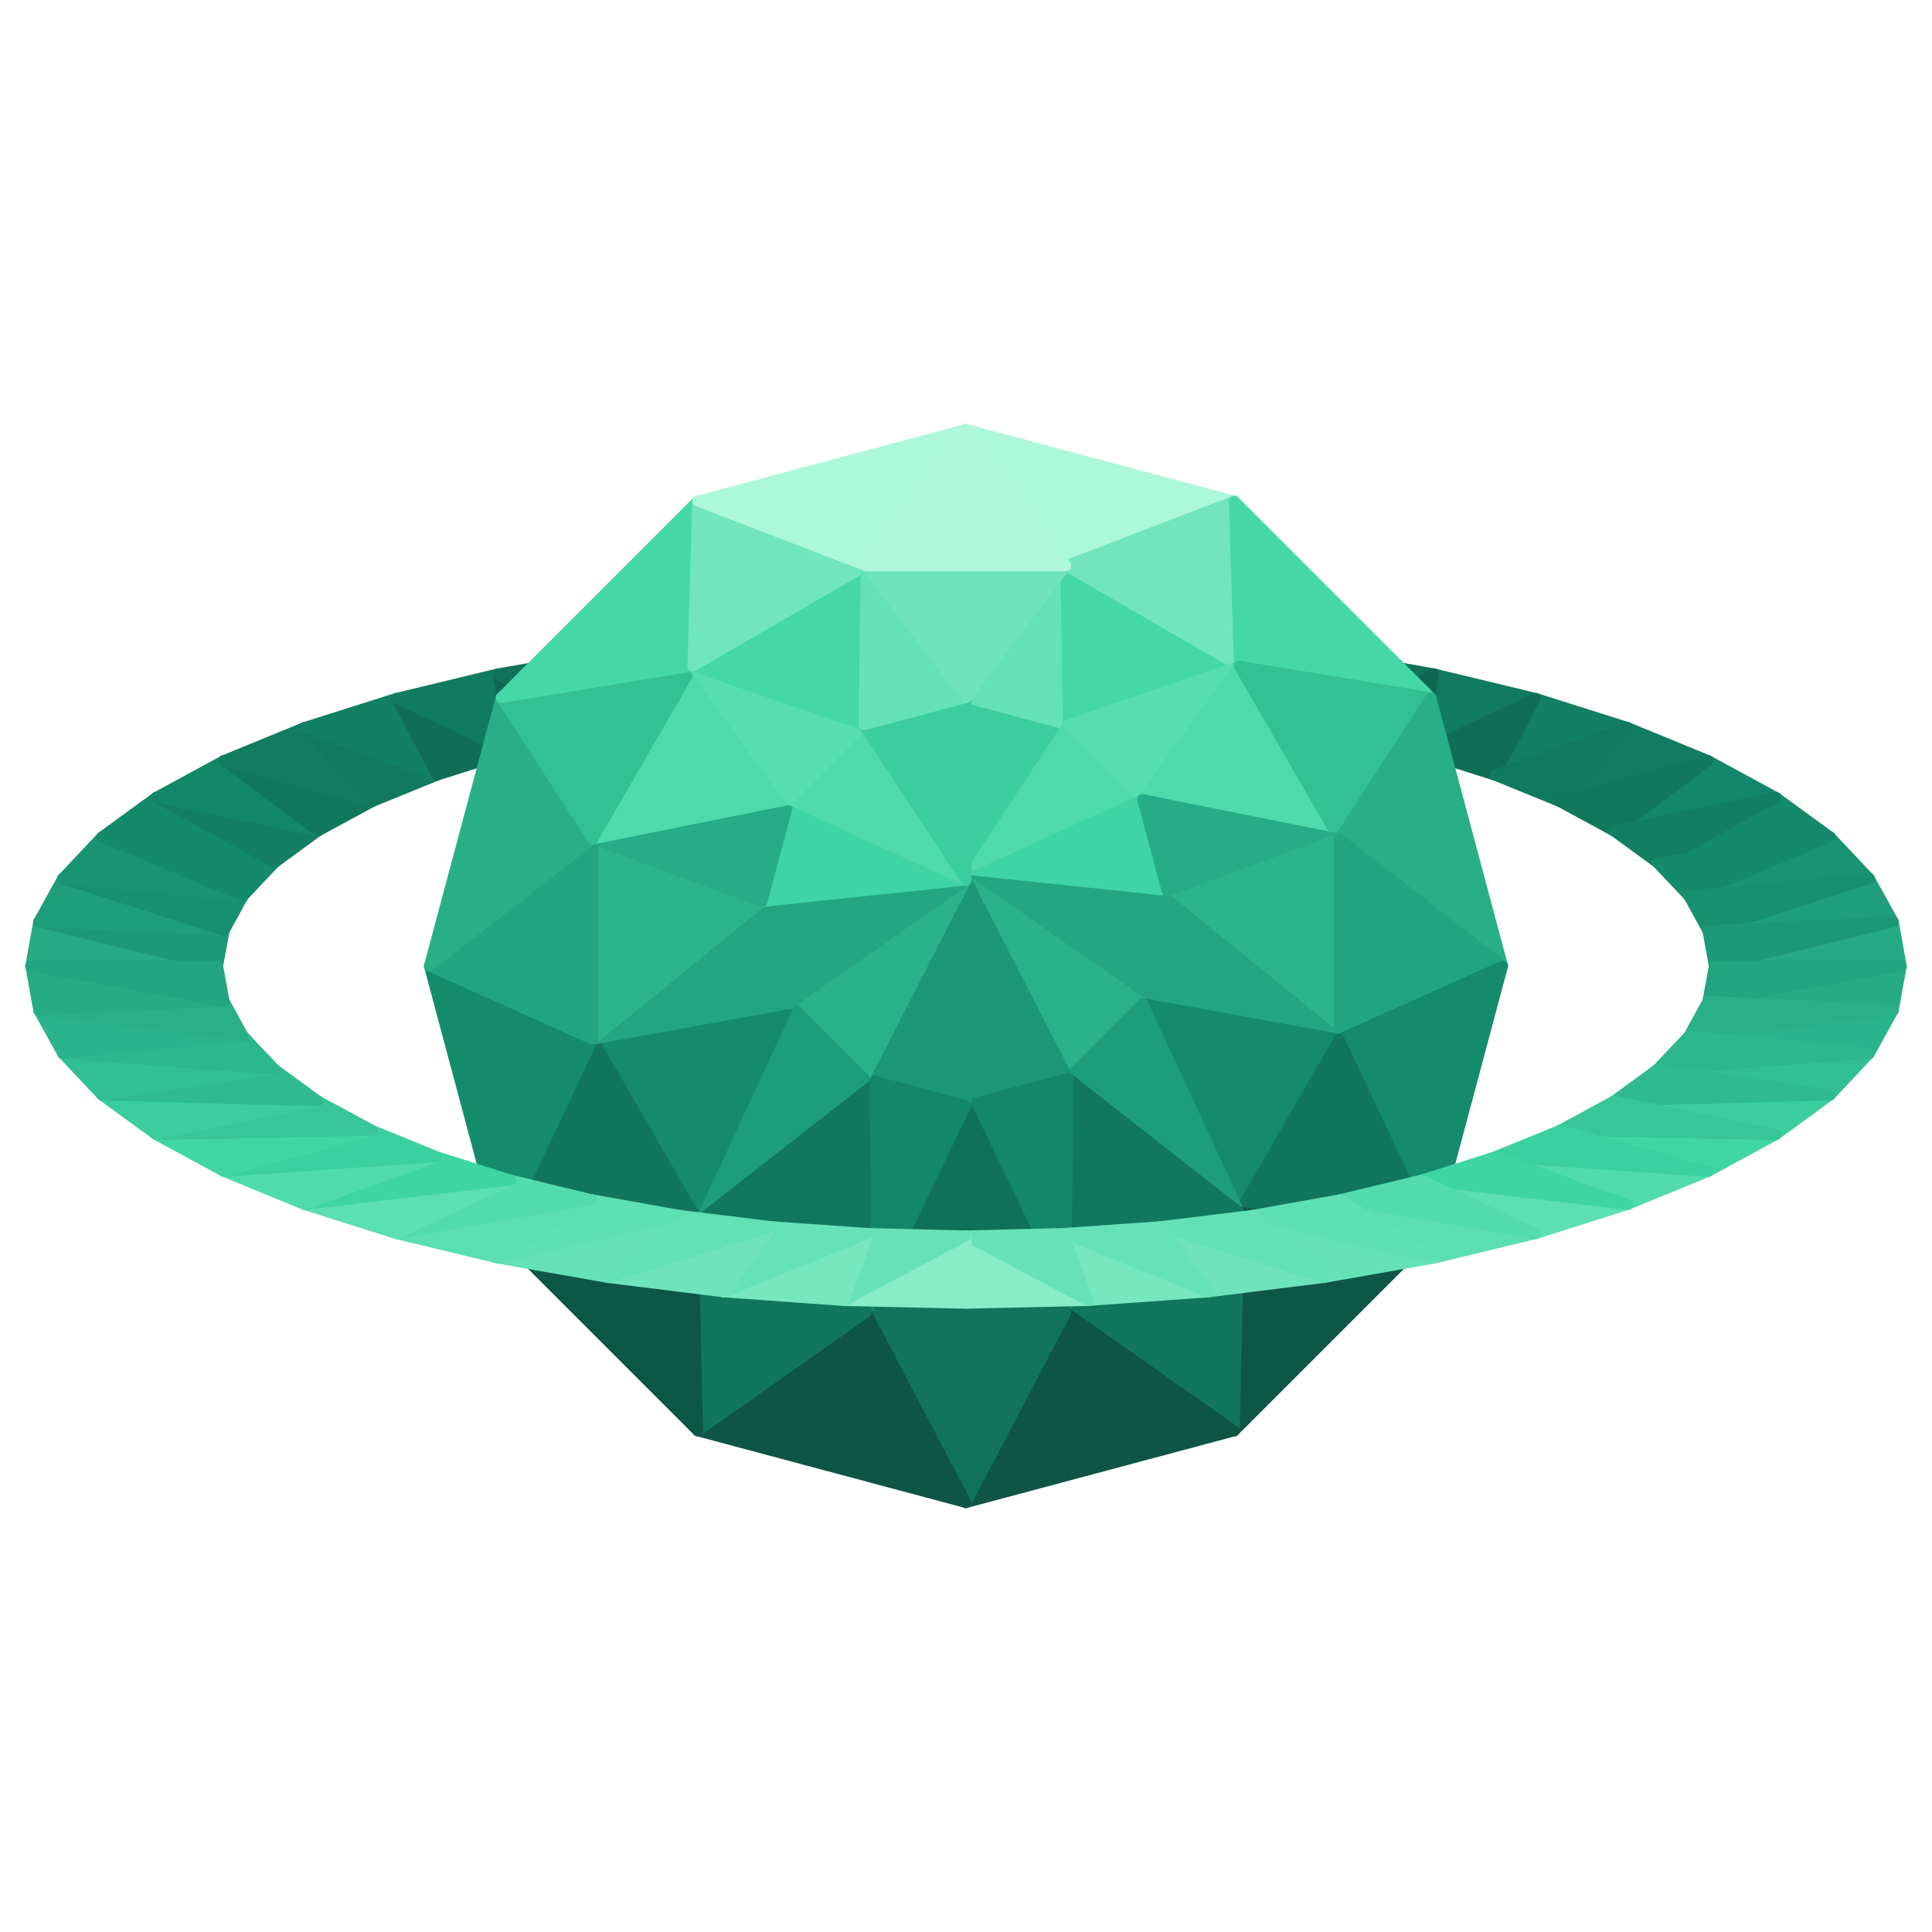
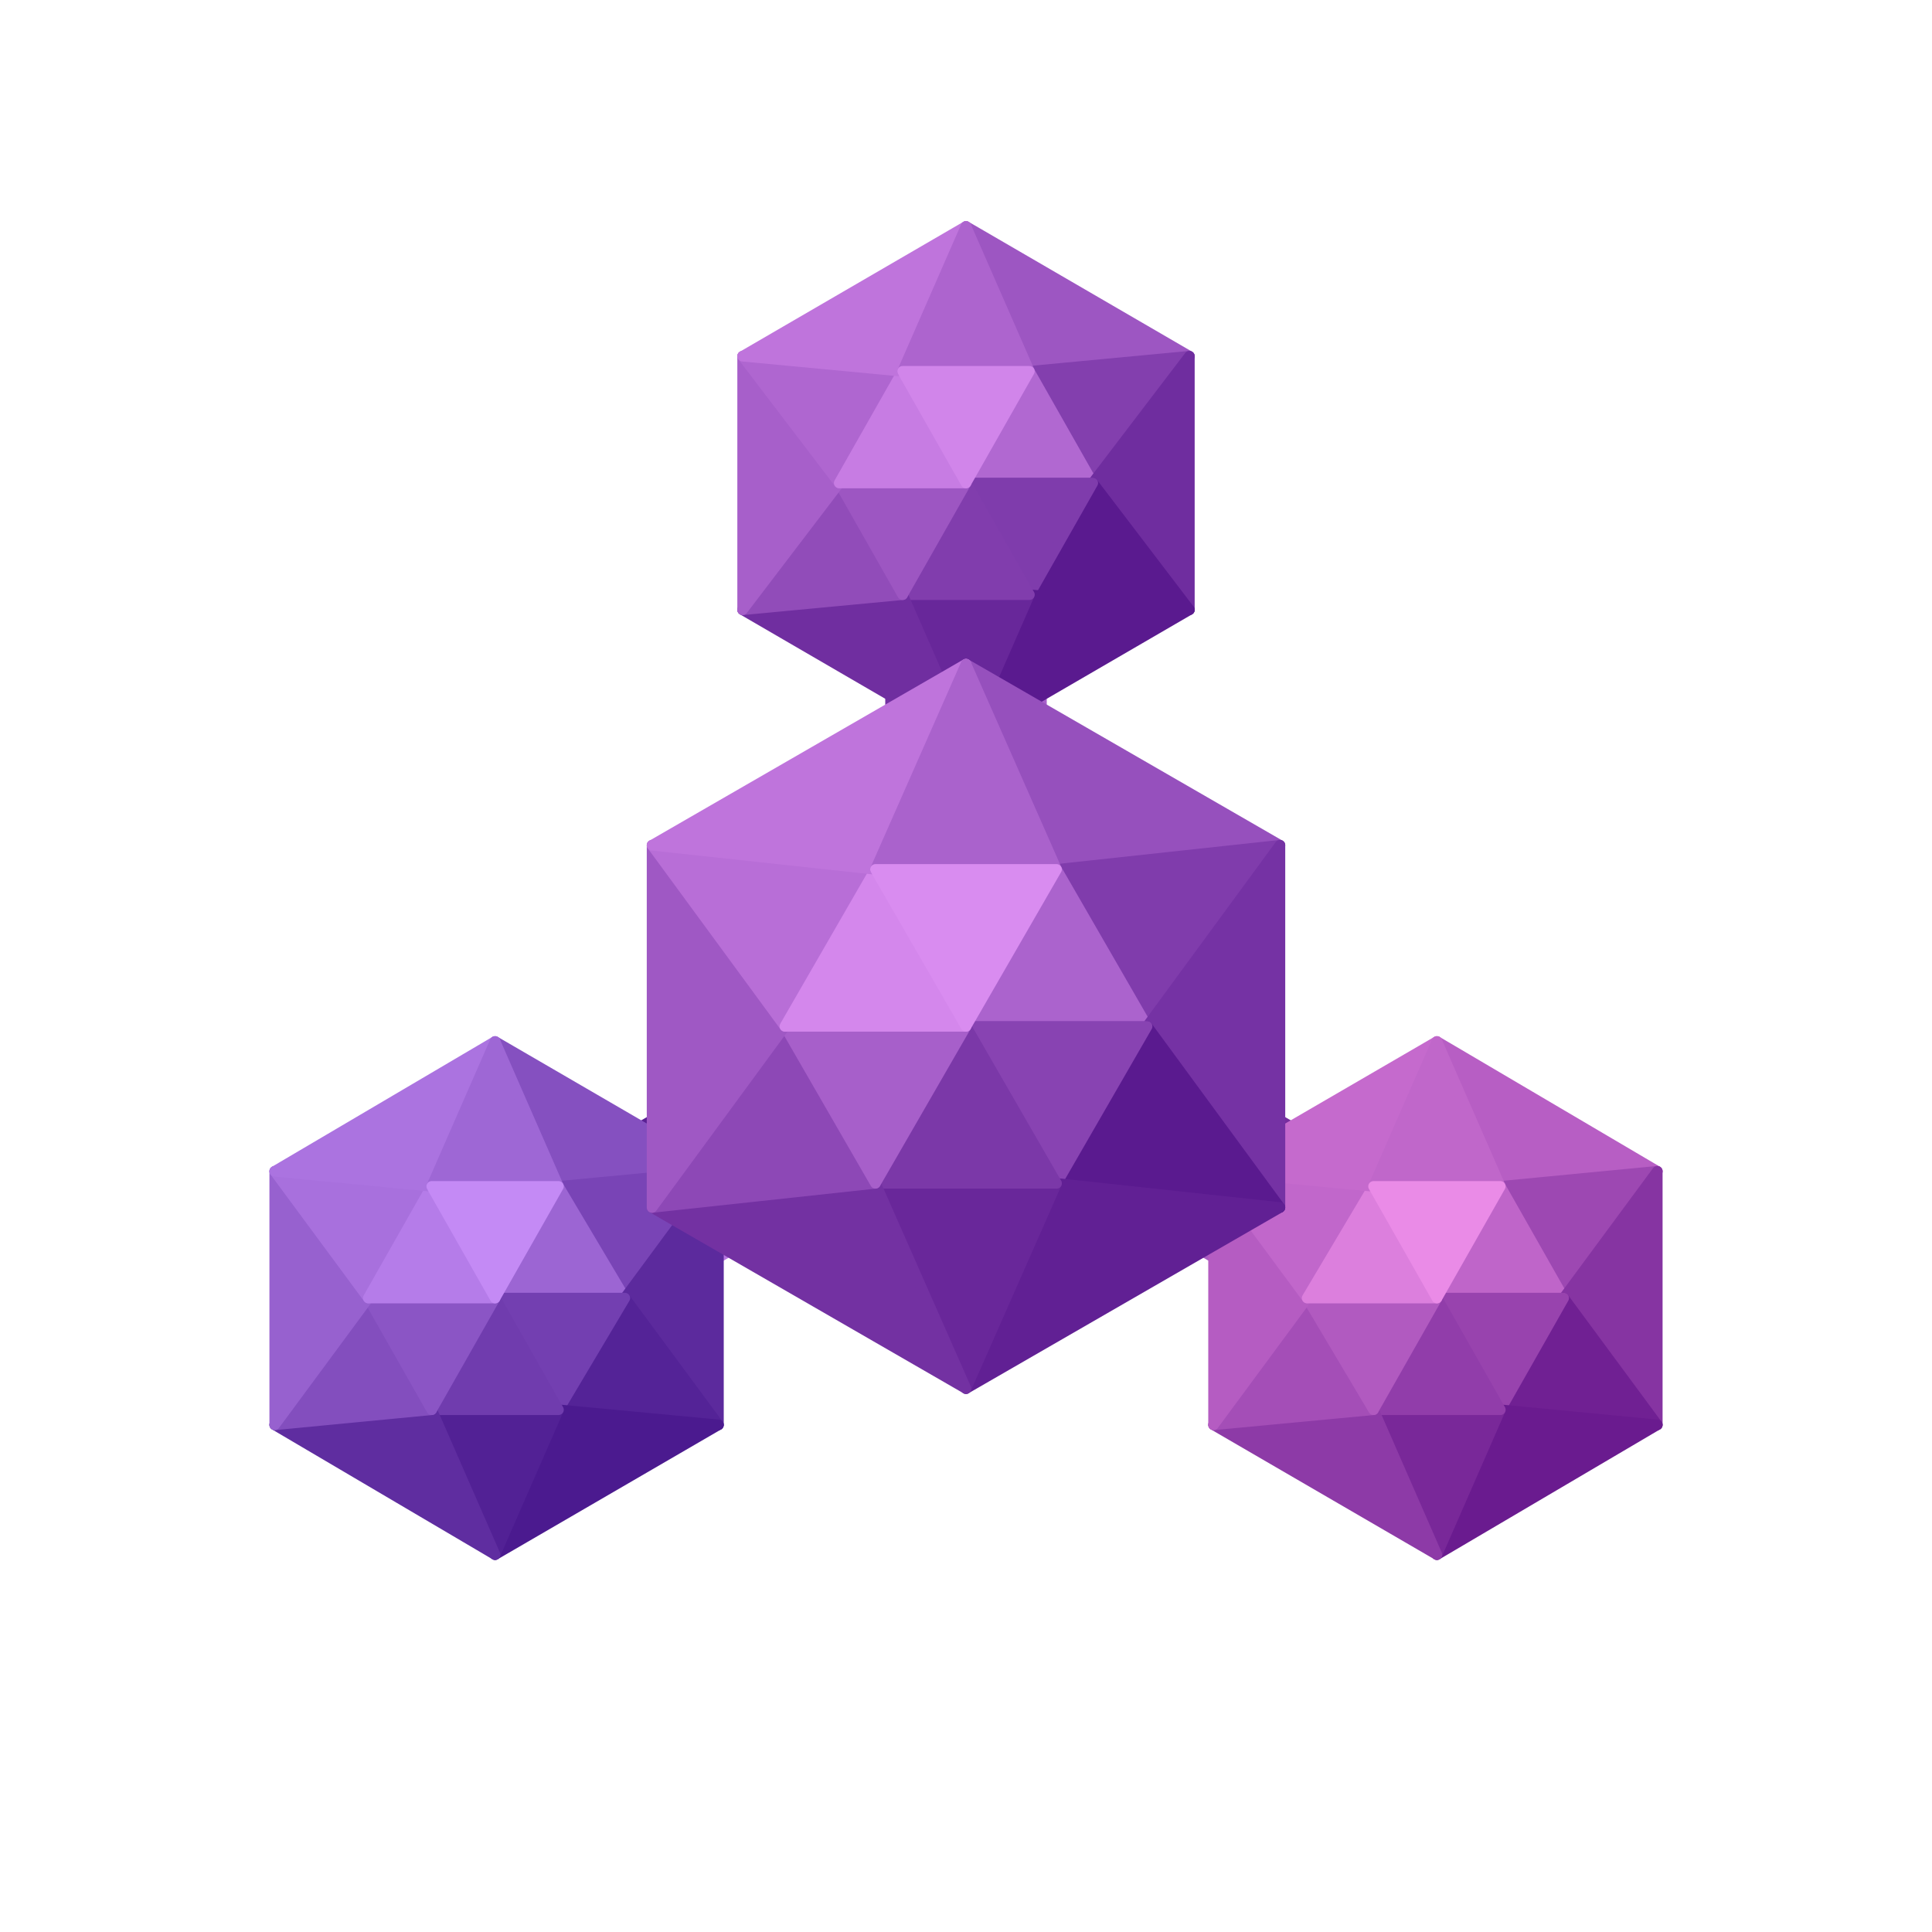
- <svg xmlns="http://www.w3.org/2000/svg" viewBox="0.50 0.50 63.00 63.00" role="img" aria-label="Newton" stroke-linejoin="round">
-   <polygon points="1.50,32.00 1.76,30.56 7.60,32.00" fill="#26aa83" stroke="#26aa83" stroke-width=".35" />
-   <polygon points="1.76,30.56 7.81,30.85 7.60,32.00" fill="#1c9976" stroke="#1c9976" stroke-width=".35" />
-   <polygon points="1.76,30.56 2.54,29.15 7.81,30.85" fill="#1e9e7a" stroke="#1e9e7a" stroke-width=".35" />
-   <polygon points="2.54,29.15 8.43,29.72 7.81,30.85" fill="#179070" stroke="#179070" stroke-width=".35" />
-   <polygon points="2.54,29.15 3.82,27.79 8.43,29.72" fill="#199473" stroke="#199473" stroke-width=".35" />
-   <polygon points="3.82,27.79 9.46,28.63 8.43,29.72" fill="#138a6b" stroke="#138a6b" stroke-width=".35" />
-   <polygon points="3.82,27.79 5.59,26.50 9.46,28.63" fill="#138a6b" stroke="#138a6b" stroke-width=".35" />
-   <polygon points="5.59,26.50 10.87,27.60 9.46,28.63" fill="#127f63" stroke="#127f63" stroke-width=".35" />
-   <polygon points="5.59,26.50 7.80,25.30 10.87,27.60" fill="#138769" stroke="#138769" stroke-width=".35" />
-   <polygon points="7.80,25.30 12.64,26.64 10.87,27.60" fill="#11775d" stroke="#11775d" stroke-width=".35" />
-   <polygon points="7.80,25.30 10.43,24.22 12.64,26.64" fill="#127c61" stroke="#127c61" stroke-width=".35" />
-   <polygon points="10.43,24.22 14.75,25.78 12.64,26.64" fill="#11795e" stroke="#11795e" stroke-width=".35" />
-   <polygon points="10.43,24.22 13.43,23.27 14.75,25.78" fill="#128064" stroke="#128064" stroke-width=".35" />
-   <polygon points="13.43,23.27 17.15,25.02 14.75,25.78" fill="#106e57" stroke="#106e57" stroke-width=".35" />
-   <polygon points="13.43,23.27 16.75,22.47 17.15,25.02" fill="#117b60" stroke="#117b60" stroke-width=".35" />
-   <polygon points="16.75,22.47 19.80,24.38 17.15,25.02" fill="#0f6752" stroke="#0f6752" stroke-width=".35" />
-   <polygon points="16.75,22.47 20.33,21.84 19.80,24.38" fill="#11725a" stroke="#11725a" stroke-width=".35" />
-   <polygon points="20.33,21.84 22.66,23.87 19.80,24.38" fill="#0f6550" stroke="#0f6550" stroke-width=".35" />
-   <polygon points="20.33,21.84 24.11,21.37 22.66,23.87" fill="#11735a" stroke="#11735a" stroke-width=".35" />
-   <polygon points="24.11,21.37 25.68,23.50 22.66,23.87" fill="#106953" stroke="#106953" stroke-width=".35" />
-   <polygon points="24.11,21.37 28.02,21.09 25.68,23.50" fill="#11755b" stroke="#11755b" stroke-width=".35" />
-   <polygon points="28.02,21.09 28.82,23.28 25.68,23.50" fill="#0f6650" stroke="#0f6650" stroke-width=".35" />
-   <polygon points="28.02,21.09 32.00,21.00 28.82,23.28" fill="#11735b" stroke="#11735b" stroke-width=".35" />
-   <polygon points="32.00,21.00 32.00,23.20 28.82,23.28" fill="#106953" stroke="#106953" stroke-width=".35" />
-   <polygon points="32.00,21.00 35.98,21.09 35.18,23.28" fill="#11735b" stroke="#11735b" stroke-width=".35" />
-   <polygon points="32.00,21.00 35.18,23.28 32.00,23.20" fill="#106953" stroke="#106953" stroke-width=".35" />
-   <polygon points="35.98,21.09 39.89,21.37 38.32,23.50" fill="#11755b" stroke="#11755b" stroke-width=".35" />
-   <polygon points="35.98,21.09 38.32,23.50 35.18,23.28" fill="#0f6650" stroke="#0f6650" stroke-width=".35" />
-   <polygon points="39.89,21.37 43.67,21.84 41.34,23.87" fill="#11735a" stroke="#11735a" stroke-width=".35" />
-   <polygon points="39.89,21.37 41.34,23.87 38.32,23.50" fill="#106953" stroke="#106953" stroke-width=".35" />
-   <polygon points="43.67,21.84 47.25,22.47 44.20,24.38" fill="#11725a" stroke="#11725a" stroke-width=".35" />
-   <polygon points="43.67,21.84 44.20,24.38 41.34,23.87" fill="#0f6550" stroke="#0f6550" stroke-width=".35" />
-   <polygon points="47.25,22.47 50.57,23.27 46.85,25.02" fill="#117b60" stroke="#117b60" stroke-width=".35" />
-   <polygon points="47.25,22.47 46.85,25.02 44.20,24.38" fill="#0f6752" stroke="#0f6752" stroke-width=".35" />
-   <polygon points="50.57,23.27 53.57,24.22 49.25,25.78" fill="#128064" stroke="#128064" stroke-width=".35" />
-   <polygon points="50.57,23.27 49.25,25.78 46.85,25.02" fill="#106e57" stroke="#106e57" stroke-width=".35" />
-   <polygon points="53.57,24.22 56.20,25.30 51.36,26.64" fill="#127c61" stroke="#127c61" stroke-width=".35" />
-   <polygon points="53.57,24.22 51.36,26.64 49.25,25.78" fill="#11795e" stroke="#11795e" stroke-width=".35" />
-   <polygon points="56.20,25.30 58.41,26.50 53.13,27.60" fill="#138769" stroke="#138769" stroke-width=".35" />
-   <polygon points="56.20,25.30 53.13,27.60 51.36,26.64" fill="#11775d" stroke="#11775d" stroke-width=".35" />
-   <polygon points="58.41,26.50 60.18,27.79 54.54,28.63" fill="#138a6b" stroke="#138a6b" stroke-width=".35" />
-   <polygon points="58.41,26.50 54.54,28.63 53.13,27.60" fill="#127f63" stroke="#127f63" stroke-width=".35" />
-   <polygon points="60.18,27.79 61.46,29.15 55.57,29.72" fill="#199473" stroke="#199473" stroke-width=".35" />
-   <polygon points="60.18,27.79 55.57,29.72 54.54,28.63" fill="#138a6b" stroke="#138a6b" stroke-width=".35" />
-   <polygon points="61.46,29.15 62.24,30.56 56.19,30.85" fill="#1e9e7a" stroke="#1e9e7a" stroke-width=".35" />
-   <polygon points="61.46,29.15 56.19,30.85 55.57,29.72" fill="#179070" stroke="#179070" stroke-width=".35" />
-   <polygon points="62.24,30.56 62.50,32.00 56.40,32.00" fill="#26aa83" stroke="#26aa83" stroke-width=".35" />
-   <polygon points="62.24,30.56 56.40,32.00 56.19,30.85" fill="#1c9976" stroke="#1c9976" stroke-width=".35" />
-   <polygon points="32.00,29.20 32.00,23.25 35.33,24.14" fill="#3acd9d" stroke="#3acd9d" stroke-width=".35" />
-   <polygon points="32.00,23.25 35.26,18.95 35.33,24.14" fill="#65e1b7" stroke="#65e1b7" stroke-width=".35" />
-   <polygon points="35.33,24.14 35.26,18.95 40.91,22.22" fill="#44d8a7" stroke="#44d8a7" stroke-width=".35" />
-   <polygon points="32.00,14.50 40.75,16.84 35.26,18.95" fill="#adf7db" stroke="#adf7db" stroke-width=".35" />
-   <polygon points="35.26,18.95 40.75,16.84 40.91,22.22" fill="#71e5bd" stroke="#71e5bd" stroke-width=".35" />
-   <polygon points="32.00,29.20 35.33,24.14 37.76,26.57" fill="#4edaab" stroke="#4edaab" stroke-width=".35" />
-   <polygon points="35.33,24.14 40.91,22.22 37.76,26.57" fill="#56ddb0" stroke="#56ddb0" stroke-width=".35" />
-   <polygon points="37.76,26.57 40.91,22.22 44.17,27.86" fill="#4edaab" stroke="#4edaab" stroke-width=".35" />
-   <polygon points="40.75,16.84 47.16,23.25 40.91,22.22" fill="#45d8a7" stroke="#45d8a7" stroke-width=".35" />
-   <polygon points="40.91,22.22 47.16,23.25 44.17,27.86" fill="#33c194" stroke="#33c194" stroke-width=".35" />
-   <polygon points="32.00,29.20 37.76,26.57 38.65,29.90" fill="#3ed4a3" stroke="#3ed4a3" stroke-width=".35" />
-   <polygon points="37.76,26.57 44.17,27.86 38.65,29.90" fill="#27ad85" stroke="#27ad85" stroke-width=".35" />
-   <polygon points="38.65,29.90 44.17,27.86 44.17,34.39" fill="#2cb58b" stroke="#2cb58b" stroke-width=".35" />
-   <polygon points="47.16,23.25 49.50,32.00 44.17,27.86" fill="#28af86" stroke="#28af86" stroke-width=".35" />
-   <polygon points="44.17,27.86 49.50,32.00 44.17,34.39" fill="#22a57f" stroke="#22a57f" stroke-width=".35" />
-   <polygon points="32.00,29.20 38.65,29.90 37.76,33.22" fill="#24a781" stroke="#24a781" stroke-width=".35" />
-   <polygon points="38.65,29.90 44.17,34.39 37.76,33.22" fill="#23a57f" stroke="#23a57f" stroke-width=".35" />
-   <polygon points="37.76,33.22 44.17,34.39 40.91,40.03" fill="#148b6c" stroke="#148b6c" stroke-width=".35" />
-   <polygon points="49.50,32.00 47.16,40.75 44.17,34.39" fill="#148c6c" stroke="#148c6c" stroke-width=".35" />
-   <polygon points="44.17,34.39 47.16,40.75 40.91,40.03" fill="#11765c" stroke="#11765c" stroke-width=".35" />
-   <polygon points="32.00,29.20 37.76,33.22 35.33,35.66" fill="#2ab289" stroke="#2ab289" stroke-width=".35" />
-   <polygon points="37.76,33.22 40.91,40.03 35.33,35.66" fill="#1e9d79" stroke="#1e9d79" stroke-width=".35" />
-   <polygon points="35.33,35.66 40.91,40.03 35.26,43.30" fill="#11775d" stroke="#11775d" stroke-width=".35" />
-   <polygon points="47.16,40.75 40.75,47.16 40.91,40.03" fill="#0e5746" stroke="#0e5746" stroke-width=".35" />
-   <polygon points="40.91,40.03 40.75,47.16 35.26,43.30" fill="#11765c" stroke="#11765c" stroke-width=".35" />
-   <polygon points="32.00,29.20 35.33,35.66 32.00,36.55" fill="#1b9775" stroke="#1b9775" stroke-width=".35" />
-   <polygon points="35.33,35.66 35.26,43.30 32.00,36.55" fill="#138769" stroke="#138769" stroke-width=".35" />
-   <polygon points="32.00,36.55 35.26,43.30 28.74,43.30" fill="#107159" stroke="#107159" stroke-width=".35" />
-   <polygon points="40.75,47.16 32.00,49.50 35.26,43.30" fill="#0e5545" stroke="#0e5545" stroke-width=".35" />
-   <polygon points="35.26,43.30 32.00,49.50 28.74,43.30" fill="#11745b" stroke="#11745b" stroke-width=".35" />
-   <polygon points="32.00,29.20 32.00,36.55 28.68,35.66" fill="#1b9775" stroke="#1b9775" stroke-width=".35" />
-   <polygon points="32.00,36.55 28.74,43.30 28.68,35.66" fill="#138769" stroke="#138769" stroke-width=".35" />
-   <polygon points="28.68,35.66 28.74,43.30 23.09,40.03" fill="#11775d" stroke="#11775d" stroke-width=".35" />
-   <polygon points="32.00,49.50 23.25,47.16 28.74,43.30" fill="#0e5545" stroke="#0e5545" stroke-width=".35" />
-   <polygon points="28.74,43.30 23.25,47.16 23.09,40.03" fill="#11765c" stroke="#11765c" stroke-width=".35" />
-   <polygon points="32.00,29.20 28.68,35.66 26.24,33.23" fill="#2ab289" stroke="#2ab289" stroke-width=".35" />
-   <polygon points="28.68,35.66 23.09,40.03 26.24,33.23" fill="#1e9d79" stroke="#1e9d79" stroke-width=".35" />
-   <polygon points="26.24,33.23 23.09,40.03 19.83,34.39" fill="#148b6c" stroke="#148b6c" stroke-width=".35" />
-   <polygon points="23.25,47.16 16.84,40.75 23.09,40.03" fill="#0e5746" stroke="#0e5746" stroke-width=".35" />
-   <polygon points="23.09,40.03 16.84,40.75 19.83,34.39" fill="#11765c" stroke="#11765c" stroke-width=".35" />
-   <polygon points="32.00,29.20 26.24,33.23 25.35,29.90" fill="#24a781" stroke="#24a781" stroke-width=".35" />
-   <polygon points="26.24,33.23 19.83,34.39 25.35,29.90" fill="#23a57f" stroke="#23a57f" stroke-width=".35" />
-   <polygon points="25.35,29.90 19.83,34.39 19.83,27.86" fill="#2cb58b" stroke="#2cb58b" stroke-width=".35" />
-   <polygon points="16.84,40.75 14.50,32.00 19.83,34.39" fill="#148c6c" stroke="#148c6c" stroke-width=".35" />
-   <polygon points="19.83,34.39 14.50,32.00 19.83,27.86" fill="#22a57f" stroke="#22a57f" stroke-width=".35" />
-   <polygon points="32.00,29.20 25.35,29.90 26.24,26.57" fill="#3ed4a3" stroke="#3ed4a3" stroke-width=".35" />
-   <polygon points="25.35,29.90 19.83,27.86 26.24,26.57" fill="#27ad85" stroke="#27ad85" stroke-width=".35" />
-   <polygon points="26.24,26.57 19.83,27.86 23.09,22.22" fill="#4edaab" stroke="#4edaab" stroke-width=".35" />
-   <polygon points="14.50,32.00 16.84,23.25 19.83,27.86" fill="#28af86" stroke="#28af86" stroke-width=".35" />
-   <polygon points="19.83,27.86 16.84,23.25 23.09,22.22" fill="#33c194" stroke="#33c194" stroke-width=".35" />
-   <polygon points="32.00,29.20 26.24,26.57 28.67,24.14" fill="#4edaab" stroke="#4edaab" stroke-width=".35" />
-   <polygon points="26.24,26.57 23.09,22.22 28.67,24.14" fill="#56ddb0" stroke="#56ddb0" stroke-width=".35" />
-   <polygon points="28.67,24.14 23.09,22.22 28.74,18.95" fill="#44d8a7" stroke="#44d8a7" stroke-width=".35" />
-   <polygon points="16.84,23.25 23.25,16.84 23.09,22.22" fill="#45d8a7" stroke="#45d8a7" stroke-width=".35" />
-   <polygon points="23.09,22.22 23.25,16.84 28.74,18.95" fill="#71e5bd" stroke="#71e5bd" stroke-width=".35" />
-   <polygon points="32.00,29.20 28.67,24.14 32.00,23.25" fill="#3acd9d" stroke="#3acd9d" stroke-width=".35" />
-   <polygon points="28.67,24.14 28.74,18.95 32.00,23.25" fill="#65e1b7" stroke="#65e1b7" stroke-width=".35" />
-   <polygon points="32.00,23.25 28.74,18.95 35.26,18.95" fill="#6de4bb" stroke="#6de4bb" stroke-width=".35" />
-   <polygon points="23.25,16.84 32.00,14.50 28.74,18.95" fill="#adf7db" stroke="#adf7db" stroke-width=".35" />
-   <polygon points="28.74,18.95 32.00,14.50 35.26,18.95" fill="#b0f8dd" stroke="#b0f8dd" stroke-width=".35" />
-   <polygon points="62.50,32.00 62.24,33.44 56.19,33.15" fill="#26ab83" stroke="#26ab83" stroke-width=".35" />
-   <polygon points="62.50,32.00 56.19,33.15 56.40,32.00" fill="#22a47f" stroke="#22a47f" stroke-width=".35" />
-   <polygon points="62.24,33.44 61.46,34.85 55.57,34.28" fill="#2bb48b" stroke="#2bb48b" stroke-width=".35" />
-   <polygon points="62.24,33.44 55.57,34.28 56.19,33.15" fill="#29b087" stroke="#29b087" stroke-width=".35" />
-   <polygon points="61.46,34.85 60.18,36.21 54.54,35.37" fill="#32bf93" stroke="#32bf93" stroke-width=".35" />
-   <polygon points="61.46,34.85 54.54,35.37 55.57,34.28" fill="#2db78d" stroke="#2db78d" stroke-width=".35" />
-   <polygon points="60.18,36.21 58.41,37.50 53.13,36.40" fill="#3ace9e" stroke="#3ace9e" stroke-width=".35" />
-   <polygon points="60.18,36.21 53.13,36.40 54.54,35.37" fill="#2fba8f" stroke="#2fba8f" stroke-width=".35" />
-   <polygon points="58.41,37.50 56.20,38.70 51.36,37.36" fill="#3fd6a4" stroke="#3fd6a4" stroke-width=".35" />
-   <polygon points="58.41,37.50 51.36,37.36 53.13,36.40" fill="#36c698" stroke="#36c698" stroke-width=".35" />
-   <polygon points="56.20,38.70 53.57,39.78 49.25,38.22" fill="#50dbac" stroke="#50dbac" stroke-width=".35" />
-   <polygon points="56.20,38.70 49.25,38.22 51.36,37.36" fill="#3bd09f" stroke="#3bd09f" stroke-width=".35" />
-   <polygon points="53.57,39.78 50.57,40.73 46.85,38.98" fill="#5cdfb3" stroke="#5cdfb3" stroke-width=".35" />
-   <polygon points="53.57,39.78 46.85,38.98 49.25,38.22" fill="#3ed5a3" stroke="#3ed5a3" stroke-width=".35" />
-   <polygon points="50.57,40.73 47.25,41.53 44.20,39.62" fill="#5adeb2" stroke="#5adeb2" stroke-width=".35" />
-   <polygon points="50.57,40.73 44.20,39.62 46.85,38.98" fill="#52dcae" stroke="#52dcae" stroke-width=".35" />
-   <polygon points="47.25,41.53 43.67,42.16 41.34,40.13" fill="#64e1b7" stroke="#64e1b7" stroke-width=".35" />
-   <polygon points="47.25,41.53 41.34,40.13 44.20,39.62" fill="#5fe0b4" stroke="#5fe0b4" stroke-width=".35" />
-   <polygon points="43.67,42.16 39.89,42.63 38.32,40.50" fill="#6fe4bc" stroke="#6fe4bc" stroke-width=".35" />
-   <polygon points="43.67,42.16 38.32,40.50 41.34,40.13" fill="#62e1b6" stroke="#62e1b6" stroke-width=".35" />
-   <polygon points="39.89,42.63 35.98,42.91 35.18,40.72" fill="#77e7c0" stroke="#77e7c0" stroke-width=".35" />
-   <polygon points="39.89,42.63 35.18,40.72 38.32,40.50" fill="#66e2b8" stroke="#66e2b8" stroke-width=".35" />
-   <polygon points="35.98,42.91 32.00,43.00 32.00,40.80" fill="#88ecc9" stroke="#88ecc9" stroke-width=".35" />
-   <polygon points="35.98,42.91 32.00,40.80 35.18,40.72" fill="#67e2b8" stroke="#67e2b8" stroke-width=".35" />
-   <polygon points="32.00,43.00 28.02,42.91 32.00,40.80" fill="#88ecc9" stroke="#88ecc9" stroke-width=".35" />
-   <polygon points="28.02,42.91 28.82,40.72 32.00,40.80" fill="#67e2b8" stroke="#67e2b8" stroke-width=".35" />
-   <polygon points="28.02,42.91 24.11,42.63 28.82,40.72" fill="#77e7c0" stroke="#77e7c0" stroke-width=".35" />
-   <polygon points="24.11,42.63 25.68,40.50 28.82,40.72" fill="#66e2b8" stroke="#66e2b8" stroke-width=".35" />
-   <polygon points="24.11,42.63 20.33,42.16 25.68,40.50" fill="#6fe4bc" stroke="#6fe4bc" stroke-width=".35" />
-   <polygon points="20.33,42.16 22.66,40.13 25.68,40.50" fill="#62e1b6" stroke="#62e1b6" stroke-width=".35" />
-   <polygon points="20.33,42.16 16.75,41.53 22.66,40.13" fill="#64e1b7" stroke="#64e1b7" stroke-width=".35" />
-   <polygon points="16.75,41.53 19.80,39.62 22.66,40.13" fill="#5fe0b4" stroke="#5fe0b4" stroke-width=".35" />
-   <polygon points="16.75,41.53 13.43,40.73 19.80,39.62" fill="#5adeb2" stroke="#5adeb2" stroke-width=".35" />
-   <polygon points="13.43,40.73 17.15,38.98 19.80,39.62" fill="#52dcae" stroke="#52dcae" stroke-width=".35" />
-   <polygon points="13.43,40.73 10.43,39.78 17.15,38.98" fill="#5cdfb3" stroke="#5cdfb3" stroke-width=".35" />
-   <polygon points="10.43,39.78 14.75,38.22 17.15,38.98" fill="#3ed5a3" stroke="#3ed5a3" stroke-width=".35" />
-   <polygon points="10.43,39.78 7.80,38.70 14.75,38.22" fill="#50dbac" stroke="#50dbac" stroke-width=".35" />
-   <polygon points="7.80,38.70 12.64,37.36 14.75,38.22" fill="#3bd09f" stroke="#3bd09f" stroke-width=".35" />
-   <polygon points="7.80,38.70 5.59,37.50 12.64,37.36" fill="#3fd6a4" stroke="#3fd6a4" stroke-width=".35" />
-   <polygon points="5.59,37.50 10.87,36.40 12.64,37.36" fill="#36c698" stroke="#36c698" stroke-width=".35" />
-   <polygon points="5.59,37.50 3.82,36.21 10.87,36.40" fill="#3ace9e" stroke="#3ace9e" stroke-width=".35" />
-   <polygon points="3.82,36.21 9.46,35.37 10.87,36.40" fill="#2fba8f" stroke="#2fba8f" stroke-width=".35" />
-   <polygon points="3.82,36.21 2.54,34.85 9.46,35.37" fill="#32bf93" stroke="#32bf93" stroke-width=".35" />
-   <polygon points="2.54,34.85 8.43,34.28 9.46,35.37" fill="#2db78d" stroke="#2db78d" stroke-width=".35" />
-   <polygon points="2.54,34.85 1.76,33.44 8.43,34.28" fill="#2bb48b" stroke="#2bb48b" stroke-width=".35" />
-   <polygon points="1.76,33.44 7.81,33.15 8.43,34.28" fill="#29b087" stroke="#29b087" stroke-width=".35" />
-   <polygon points="1.76,33.44 1.50,32.00 7.81,33.15" fill="#26ab83" stroke="#26ab83" stroke-width=".35" />
-   <polygon points="1.50,32.00 7.60,32.00 7.81,33.15" fill="#22a47f" stroke="#22a47f" stroke-width=".35" />
+ <svg xmlns="http://www.w3.org/2000/svg" viewBox="0 0 64 64" role="img" aria-label="Newton" stroke-linejoin="round">
+   <polygon points="34.5,34.0 34.5,16.0 32.0,25.0" fill="#a75fca" stroke="#a75fca" stroke-width=".35" />
+   <polygon points="34.5,16.0 29.5,16.0 32.0,25.0" fill="#b46bd4" stroke="#b46bd4" stroke-width=".35" />
+   <polygon points="29.5,16.0 29.5,34.0 32.0,25.0" fill="#7330a2" stroke="#7330a2" stroke-width=".35" />
+   <polygon points="29.5,34.0 34.5,34.0 32.0,25.0" fill="#69289b" stroke="#69289b" stroke-width=".35" />
+   <polygon points="30.8,36.2 46.3,45.2 39.8,38.5" fill="#aa5bc3" stroke="#aa5bc3" stroke-width=".35" />
+   <polygon points="46.3,45.2 48.8,40.8 39.8,38.5" fill="#6d2597" stroke="#6d2597" stroke-width=".35" />
+   <polygon points="48.8,40.8 33.2,31.8 39.8,38.5" fill="#762d9e" stroke="#762d9e" stroke-width=".35" />
+   <polygon points="33.2,31.8 30.8,36.2 39.8,38.5" fill="#bd6cd1" stroke="#bd6cd1" stroke-width=".35" />
+   <polygon points="30.8,31.8 15.2,40.8 24.2,38.5" fill="#5a2094" stroke="#5a2094" stroke-width=".35" />
+   <polygon points="15.2,40.8 17.7,45.2 24.2,38.5" fill="#884bba" stroke="#884bba" stroke-width=".35" />
+   <polygon points="17.7,45.2 33.2,36.2 24.2,38.5" fill="#b775df" stroke="#b775df" stroke-width=".35" />
+   <polygon points="33.2,36.2 30.8,31.8 24.2,38.5" fill="#783cad" stroke="#783cad" stroke-width=".35" />
+   <polygon points="32.0,7.5 39.4,11.8 34.1,12.3" fill="#9d56c2" stroke="#9d56c2" stroke-width=".35" />
+   <polygon points="34.1,12.3 39.4,11.8 36.2,16.0" fill="#833fae" stroke="#833fae" stroke-width=".35" />
+   <polygon points="32.0,16.0 34.1,12.3 36.2,16.0" fill="#b168d1" stroke="#b168d1" stroke-width=".35" />
+   <polygon points="39.4,11.8 39.4,20.2 36.2,16.0" fill="#6f2d9f" stroke="#6f2d9f" stroke-width=".35" />
+   <polygon points="36.2,16.0 39.4,20.2 34.1,19.7" fill="#5a1a8f" stroke="#5a1a8f" stroke-width=".35" />
+   <polygon points="32.0,16.0 36.2,16.0 34.1,19.7" fill="#7f3cac" stroke="#7f3cac" stroke-width=".35" />
+   <polygon points="39.4,20.2 32.0,24.5 34.1,19.7" fill="#5a1a8f" stroke="#5a1a8f" stroke-width=".35" />
+   <polygon points="34.1,19.7 32.0,24.5 29.9,19.7" fill="#68279a" stroke="#68279a" stroke-width=".35" />
+   <polygon points="32.0,16.0 34.1,19.7 29.9,19.7" fill="#813dad" stroke="#813dad" stroke-width=".35" />
+   <polygon points="32.0,24.5 24.6,20.2 29.9,19.7" fill="#702ea0" stroke="#702ea0" stroke-width=".35" />
+   <polygon points="29.9,19.7 24.6,20.2 27.8,16.0" fill="#914cb9" stroke="#914cb9" stroke-width=".35" />
+   <polygon points="32.0,16.0 29.9,19.7 27.8,16.0" fill="#9d56c2" stroke="#9d56c2" stroke-width=".35" />
+   <polygon points="24.6,20.2 24.6,11.8 27.8,16.0" fill="#a75fca" stroke="#a75fca" stroke-width=".35" />
+   <polygon points="27.8,16.0 24.6,11.8 29.9,12.3" fill="#af66d0" stroke="#af66d0" stroke-width=".35" />
+   <polygon points="32.0,16.0 27.8,16.0 29.9,12.3" fill="#c77ce3" stroke="#c77ce3" stroke-width=".35" />
+   <polygon points="24.6,11.8 32.0,7.5 29.9,12.3" fill="#bf74dc" stroke="#bf74dc" stroke-width=".35" />
+   <polygon points="29.9,12.3 32.0,7.5 34.1,12.3" fill="#ad64ce" stroke="#ad64ce" stroke-width=".35" />
+   <polygon points="32.0,16.0 29.9,12.3 34.1,12.3" fill="#d185ea" stroke="#d185ea" stroke-width=".35" />
+   <polygon points="47.6,34.5 54.9,38.8 49.7,39.3" fill="#b75ec4" stroke="#b75ec4" stroke-width=".35" />
+   <polygon points="49.7,39.3 54.9,38.8 51.8,43.0" fill="#9d48b2" stroke="#9d48b2" stroke-width=".35" />
+   <polygon points="47.6,43.0 49.7,39.3 51.8,43.0" fill="#bf65c9" stroke="#bf65c9" stroke-width=".35" />
+   <polygon points="54.9,38.8 54.9,47.2 51.8,43.0" fill="#8634a2" stroke="#8634a2" stroke-width=".35" />
+   <polygon points="51.8,43.0 54.9,47.2 49.7,46.7" fill="#702093" stroke="#702093" stroke-width=".35" />
+   <polygon points="47.6,43.0 51.8,43.0 49.7,46.7" fill="#9843ae" stroke="#9843ae" stroke-width=".35" />
+   <polygon points="54.9,47.2 47.6,51.5 49.7,46.7" fill="#6a1b8f" stroke="#6a1b8f" stroke-width=".35" />
+   <polygon points="49.7,46.7 47.6,51.5 45.5,46.7" fill="#792899" stroke="#792899" stroke-width=".35" />
+   <polygon points="47.6,43.0 49.7,46.7 45.5,46.7" fill="#913daa" stroke="#913daa" stroke-width=".35" />
+   <polygon points="47.6,51.5 40.2,47.2 45.5,46.7" fill="#8d3aa7" stroke="#8d3aa7" stroke-width=".35" />
+   <polygon points="45.5,46.7 40.2,47.2 43.3,43.0" fill="#a44eb7" stroke="#a44eb7" stroke-width=".35" />
+   <polygon points="47.6,43.0 45.5,46.7 43.3,43.0" fill="#b15ac0" stroke="#b15ac0" stroke-width=".35" />
+   <polygon points="40.2,47.2 40.2,38.8 43.3,43.0" fill="#b55cc2" stroke="#b55cc2" stroke-width=".35" />
+   <polygon points="43.3,43.0 40.2,38.8 45.5,39.3" fill="#c167cb" stroke="#c167cb" stroke-width=".35" />
+   <polygon points="47.6,43.0 43.3,43.0 45.5,39.3" fill="#dc7fdd" stroke="#dc7fdd" stroke-width=".35" />
+   <polygon points="40.2,38.8 47.6,34.5 45.5,39.3" fill="#c56acd" stroke="#c56acd" stroke-width=".35" />
+   <polygon points="45.5,39.3 47.6,34.5 49.7,39.3" fill="#c067ca" stroke="#c067ca" stroke-width=".35" />
+   <polygon points="47.6,43.0 45.5,39.3 49.7,39.3" fill="#ea8be7" stroke="#ea8be7" stroke-width=".35" />
+   <polygon points="16.4,34.5 23.8,38.8 18.5,39.3" fill="#8550c0" stroke="#8550c0" stroke-width=".35" />
+   <polygon points="18.5,39.3 23.8,38.8 20.7,43.0" fill="#7944b6" stroke="#7944b6" stroke-width=".35" />
+   <polygon points="16.4,43.0 18.5,39.3 20.7,43.0" fill="#9c65d3" stroke="#9c65d3" stroke-width=".35" />
+   <polygon points="23.8,38.8 23.8,47.2 20.7,43.0" fill="#5c2a9d" stroke="#5c2a9d" stroke-width=".35" />
+   <polygon points="20.7,43.0 23.8,47.2 18.5,46.7" fill="#542397" stroke="#542397" stroke-width=".35" />
+   <polygon points="16.4,43.0 20.7,43.0 18.5,46.7" fill="#733fb1" stroke="#733fb1" stroke-width=".35" />
+   <polygon points="23.8,47.2 16.4,51.5 18.5,46.7" fill="#4b1a8f" stroke="#4b1a8f" stroke-width=".35" />
+   <polygon points="18.5,46.7 16.4,51.5 14.3,46.7" fill="#522195" stroke="#522195" stroke-width=".35" />
+   <polygon points="16.4,43.0 18.5,46.7 14.3,46.7" fill="#703cae" stroke="#703cae" stroke-width=".35" />
+   <polygon points="16.4,51.5 9.1,47.2 14.3,46.7" fill="#5f2da0" stroke="#5f2da0" stroke-width=".35" />
+   <polygon points="14.3,46.7 9.1,47.2 12.2,43.0" fill="#834ebe" stroke="#834ebe" stroke-width=".35" />
+   <polygon points="16.4,43.0 14.3,46.7 12.2,43.0" fill="#8b55c5" stroke="#8b55c5" stroke-width=".35" />
+   <polygon points="9.1,47.2 9.1,38.8 12.2,43.0" fill="#9761cf" stroke="#9761cf" stroke-width=".35" />
+   <polygon points="12.2,43.0 9.1,38.8 14.3,39.3" fill="#a870dd" stroke="#a870dd" stroke-width=".35" />
+   <polygon points="16.4,43.0 12.2,43.0 14.3,39.3" fill="#b57ce9" stroke="#b57ce9" stroke-width=".35" />
+   <polygon points="9.1,38.8 16.4,34.5 14.3,39.3" fill="#ab73e0" stroke="#ab73e0" stroke-width=".35" />
+   <polygon points="14.3,39.3 16.4,34.5 18.5,39.3" fill="#9e67d5" stroke="#9e67d5" stroke-width=".35" />
+   <polygon points="16.4,43.0 14.3,39.3 18.5,39.3" fill="#c48af5" stroke="#c48af5" stroke-width=".35" />
+   <polygon points="32.0,22.0 42.4,28.0 35.0,28.8" fill="#9650bd" stroke="#9650bd" stroke-width=".35" />
+   <polygon points="35.0,28.8 42.4,28.0 38.0,34.0" fill="#803cac" stroke="#803cac" stroke-width=".35" />
+   <polygon points="32.0,34.0 35.0,28.8 38.0,34.0" fill="#ab63cd" stroke="#ab63cd" stroke-width=".35" />
+   <polygon points="42.4,28.0 42.4,40.0 38.0,34.0" fill="#7532a4" stroke="#7532a4" stroke-width=".35" />
+   <polygon points="38.0,34.0 42.4,40.0 35.0,39.2" fill="#5a1a8f" stroke="#5a1a8f" stroke-width=".35" />
+   <polygon points="32.0,34.0 38.0,34.0 35.0,39.2" fill="#8843b2" stroke="#8843b2" stroke-width=".35" />
+   <polygon points="42.4,40.0 32.0,46.0 35.0,39.2" fill="#612094" stroke="#612094" stroke-width=".35" />
+   <polygon points="35.0,39.2 32.0,46.0 29.0,39.2" fill="#69279a" stroke="#69279a" stroke-width=".35" />
+   <polygon points="32.0,34.0 35.0,39.2 29.0,39.2" fill="#7b38a8" stroke="#7b38a8" stroke-width=".35" />
+   <polygon points="32.0,46.0 21.6,40.0 29.0,39.2" fill="#7331a2" stroke="#7331a2" stroke-width=".35" />
+   <polygon points="29.0,39.2 21.6,40.0 26.0,34.0" fill="#8d48b6" stroke="#8d48b6" stroke-width=".35" />
+   <polygon points="32.0,34.0 29.0,39.2 26.0,34.0" fill="#a75fca" stroke="#a75fca" stroke-width=".35" />
+   <polygon points="21.6,40.0 21.6,28.0 26.0,34.0" fill="#9f58c4" stroke="#9f58c4" stroke-width=".35" />
+   <polygon points="26.0,34.0 21.6,28.0 29.0,28.8" fill="#b86ed7" stroke="#b86ed7" stroke-width=".35" />
+   <polygon points="32.0,34.0 26.0,34.0 29.0,28.8" fill="#d487ec" stroke="#d487ec" stroke-width=".35" />
+   <polygon points="21.6,28.0 32.0,22.0 29.0,28.8" fill="#bf74dc" stroke="#bf74dc" stroke-width=".35" />
+   <polygon points="29.0,28.8 32.0,22.0 35.0,28.8" fill="#aa62cc" stroke="#aa62cc" stroke-width=".35" />
+   <polygon points="32.0,34.0 29.0,28.8 35.0,28.8" fill="#d98cf0" stroke="#d98cf0" stroke-width=".35" />
</svg>
